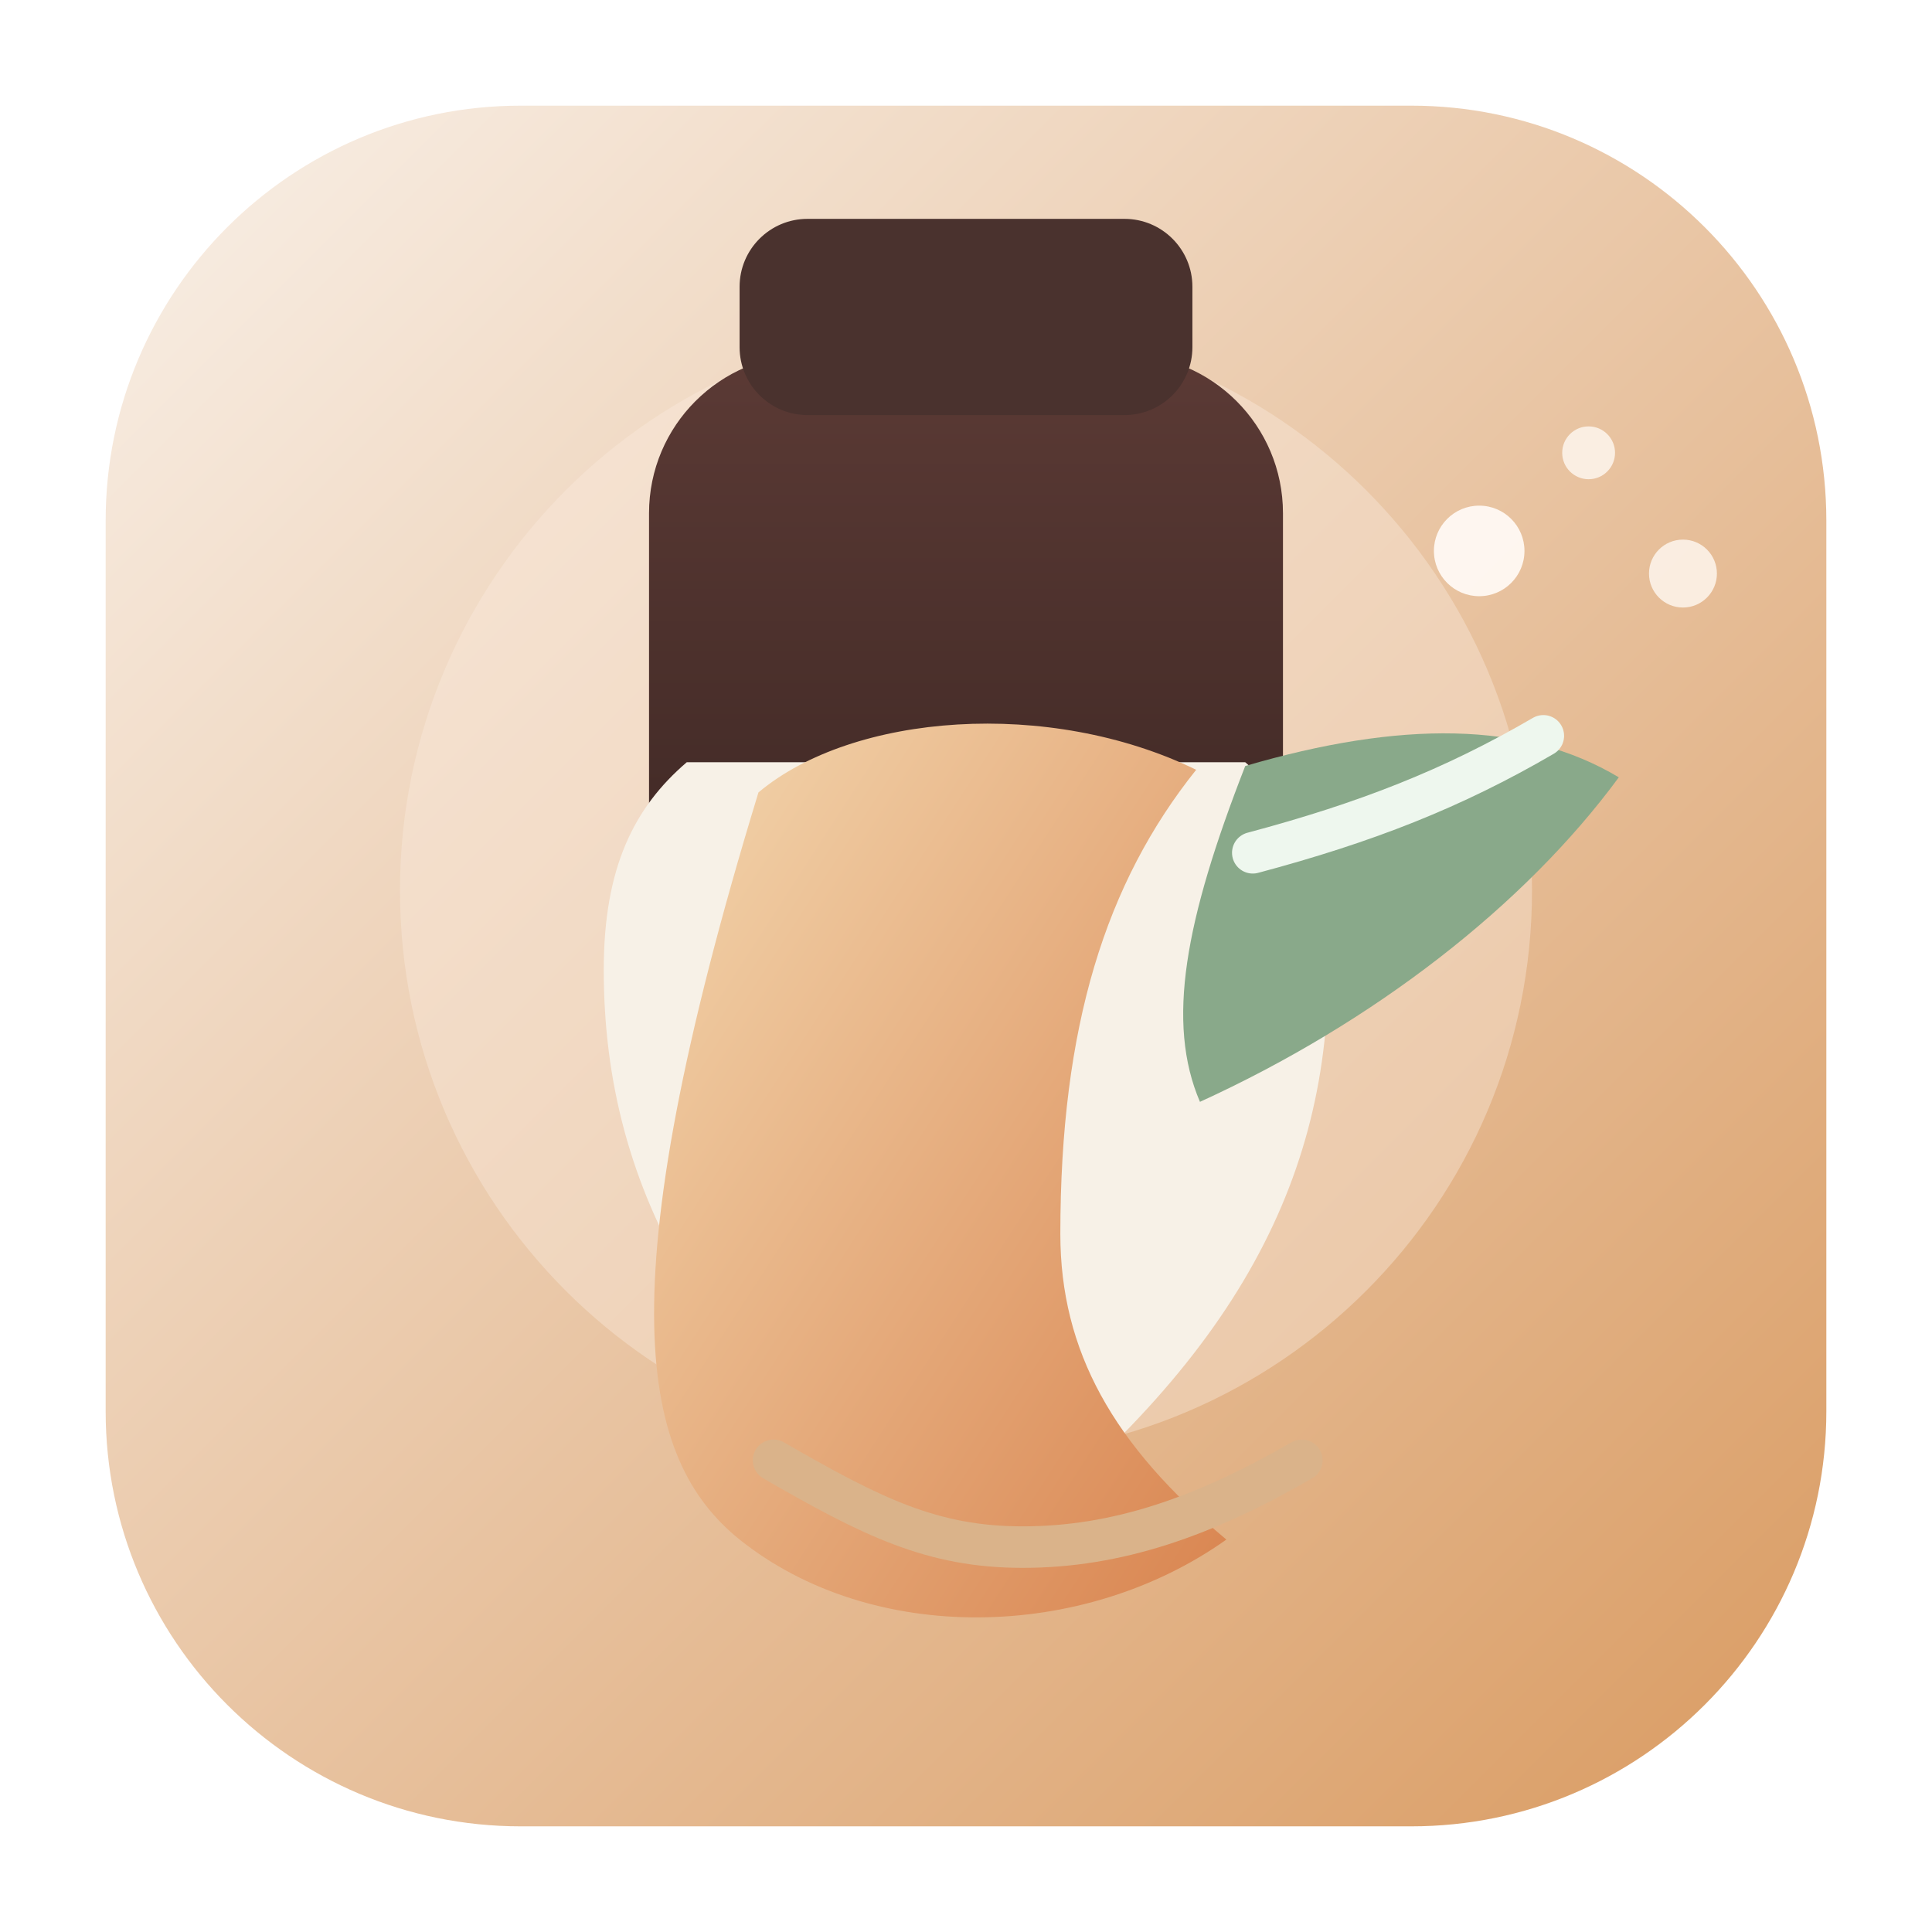
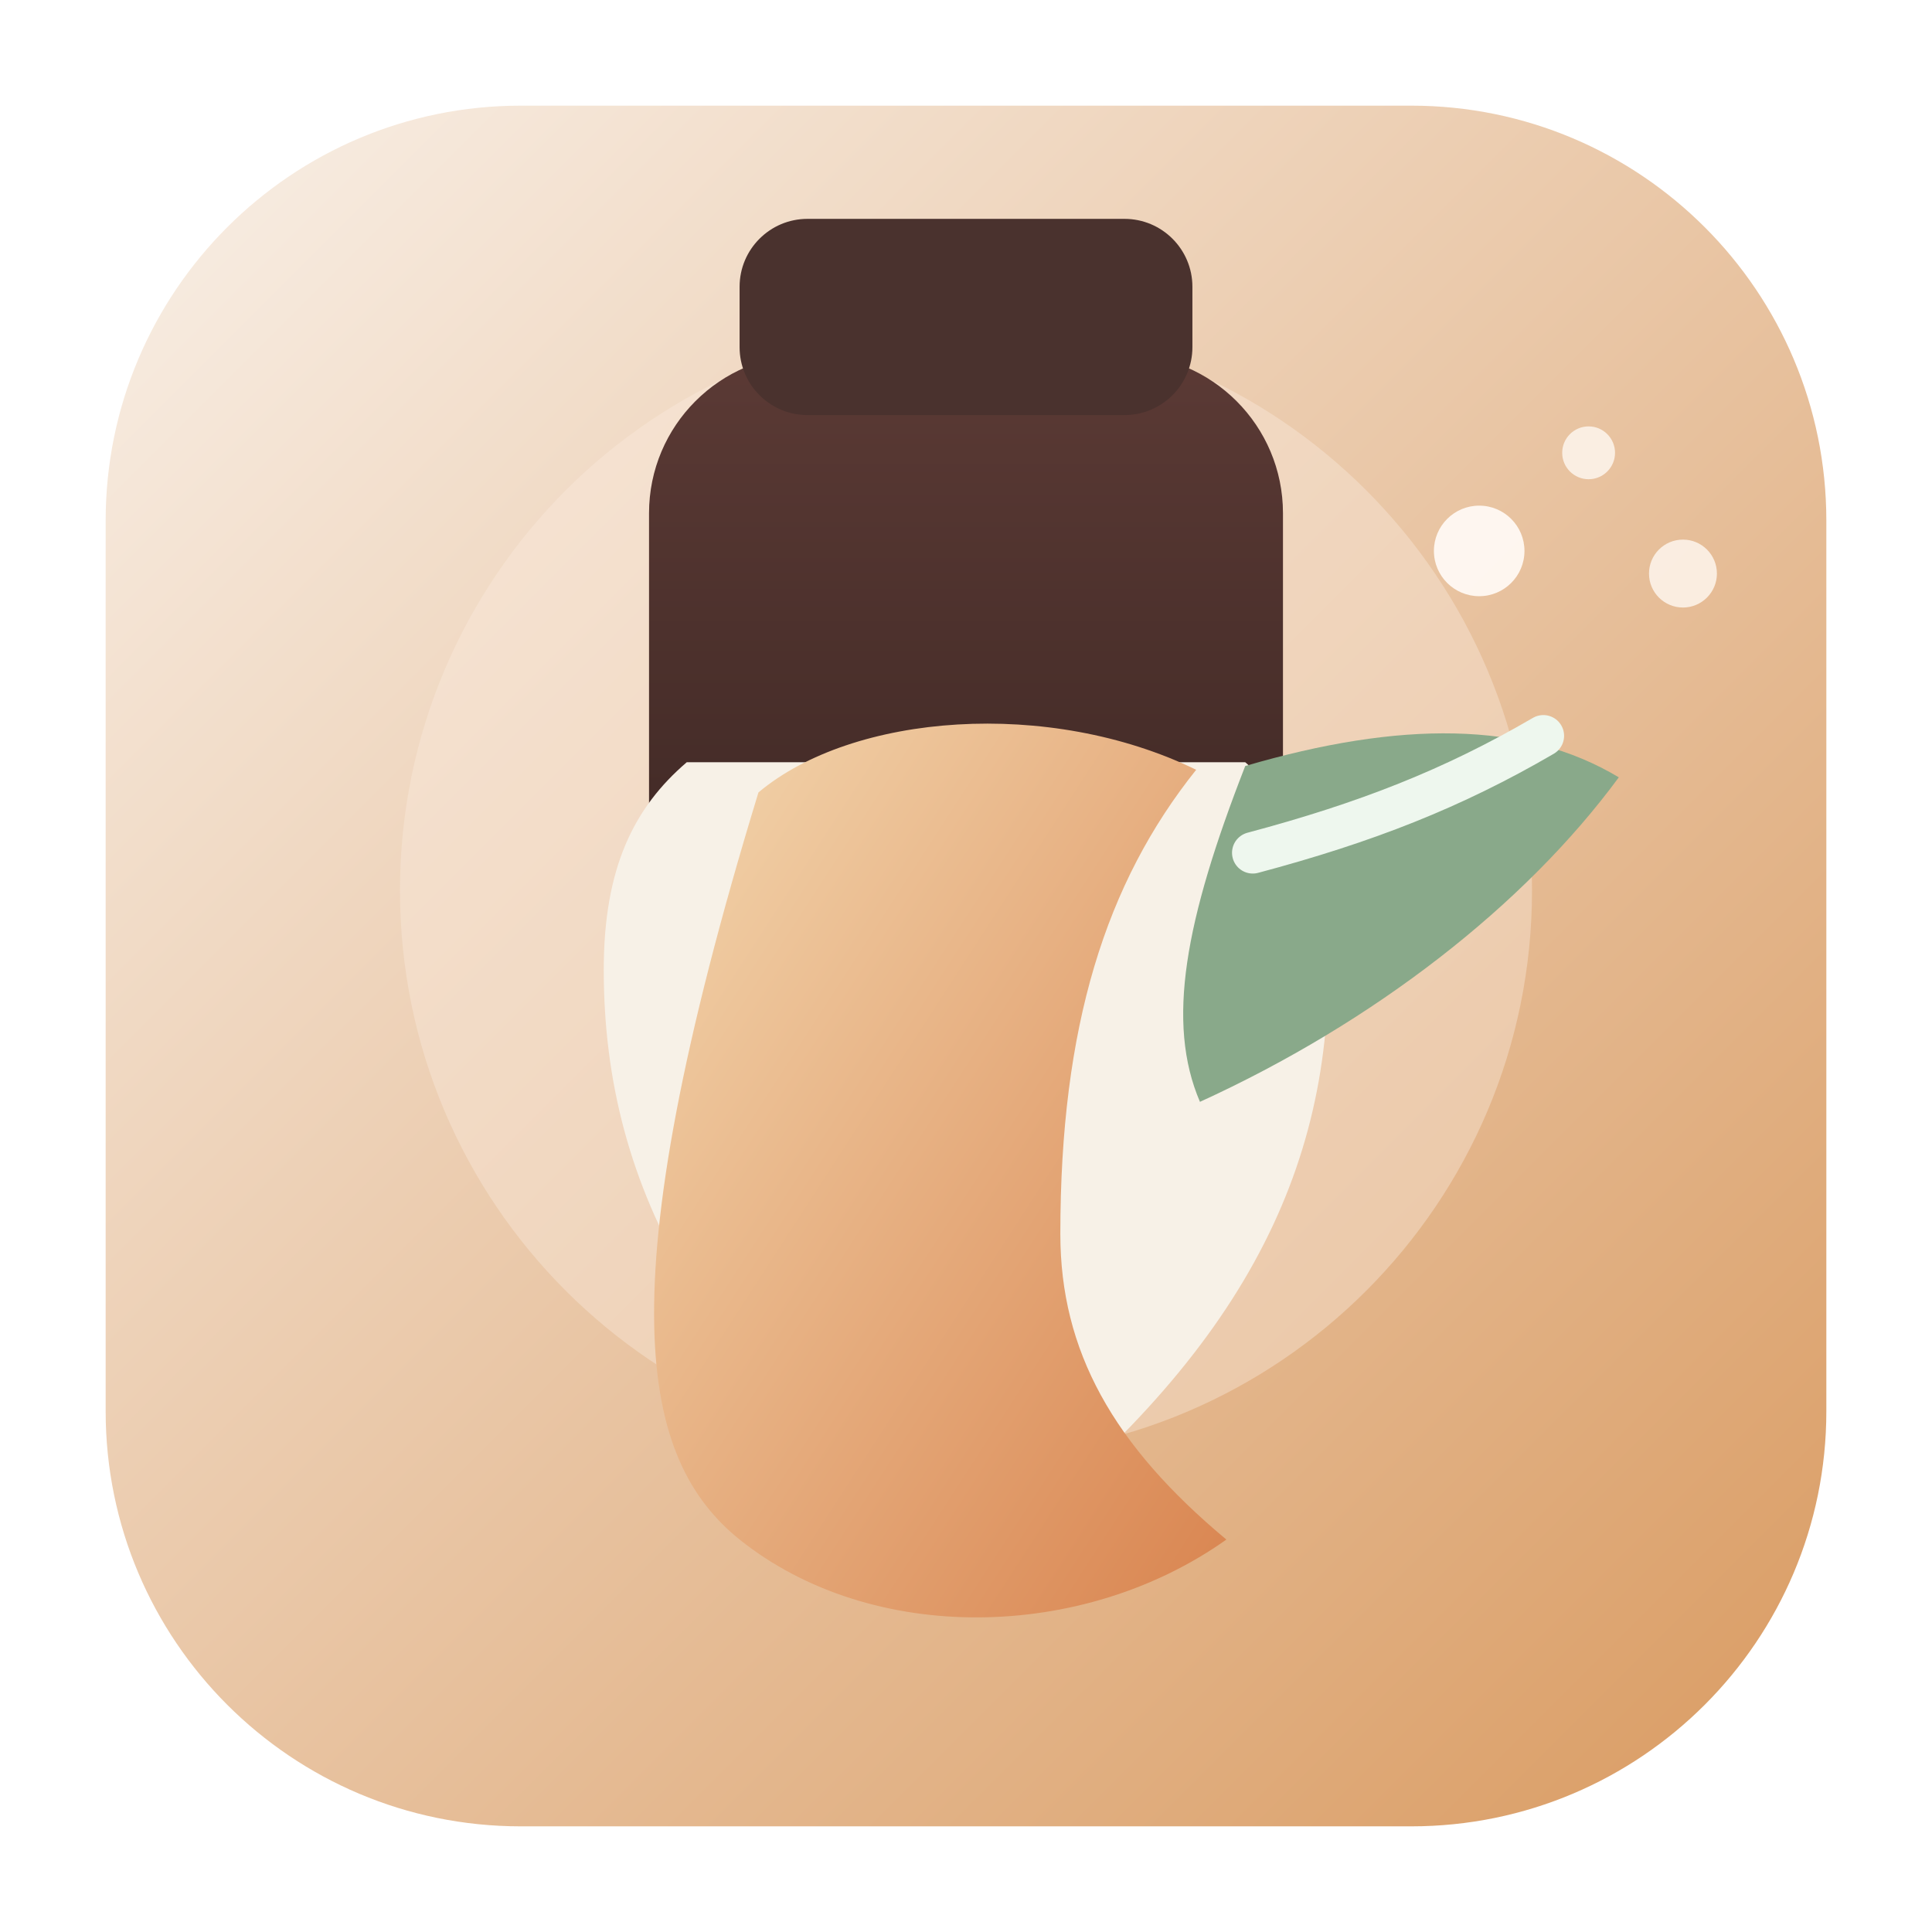
- <svg xmlns="http://www.w3.org/2000/svg" width="512" height="512" viewBox="0 0 512 512" role="img" aria-label="ScentCafe logo">
+ <svg xmlns="http://www.w3.org/2000/svg" width="512" height="512" viewBox="0 0 512 512" role="img" aria-label="ScentCafe brand mark">
  <defs>
    <linearGradient id="bg" x1="0" y1="0" x2="1" y2="1">
      <stop offset="0%" stop-color="#F9F1E9" />
      <stop offset="100%" stop-color="#D99A60" />
    </linearGradient>
    <linearGradient id="glass" x1="0" y1="0" x2="0" y2="1">
      <stop offset="0%" stop-color="#5B3A35" />
      <stop offset="100%" stop-color="#2D1D1A" />
    </linearGradient>
    <linearGradient id="liquid" x1="0" y1="0" x2="1" y2="1">
      <stop offset="0%" stop-color="#F3D7AF" />
      <stop offset="100%" stop-color="#D9844F" />
    </linearGradient>
  </defs>
  <rect x="28" y="28" width="456" height="456" rx="110" fill="url(#bg)" />
  <circle cx="256" cy="236" r="150" fill="#FAEBDE" opacity="0.40" />
  <rect x="172" y="94" width="168" height="240" rx="42" fill="url(#glass)" />
  <rect x="196" y="58" width="120" height="52" rx="18" fill="#4A322E" />
  <path d="M182 202 C168 214, 160 230, 160 257 C160 316, 188 365, 256 416 C324 365, 352 316, 352 257 C352 230, 344 214, 330 202 L182 202 Z" fill="#F7F1E7" />
  <path d="M201 210 C226 189, 278 185, 317 204 C293 234, 281 272, 281 327 C281 358, 295 383, 325 408 C287 435, 231 436, 196 408 C170 387, 160 344, 201 210 Z" fill="url(#liquid)" />
  <path d="M318 292 C364 271, 404 240, 429 206 C404 191, 371 191, 330 203 C314 244, 309 271, 318 292 Z" fill="#89A98A" />
  <path d="M332 226 C362 218, 385 209, 409 195" stroke="#EEF7EE" stroke-width="11" stroke-linecap="round" fill="none" />
  <circle cx="392" cy="146" r="12" fill="#FFF9F3" opacity="0.95" />
  <circle cx="421" cy="120" r="7" fill="#FFF9F3" opacity="0.8" />
  <circle cx="446" cy="152" r="9" fill="#FFF9F3" opacity="0.8" />
-   <path d="M205 387 C231 402, 247 410, 271 410 C296 410, 319 402, 345 387" stroke="#DAB38A" stroke-width="11" stroke-linecap="round" fill="none" />
</svg>
